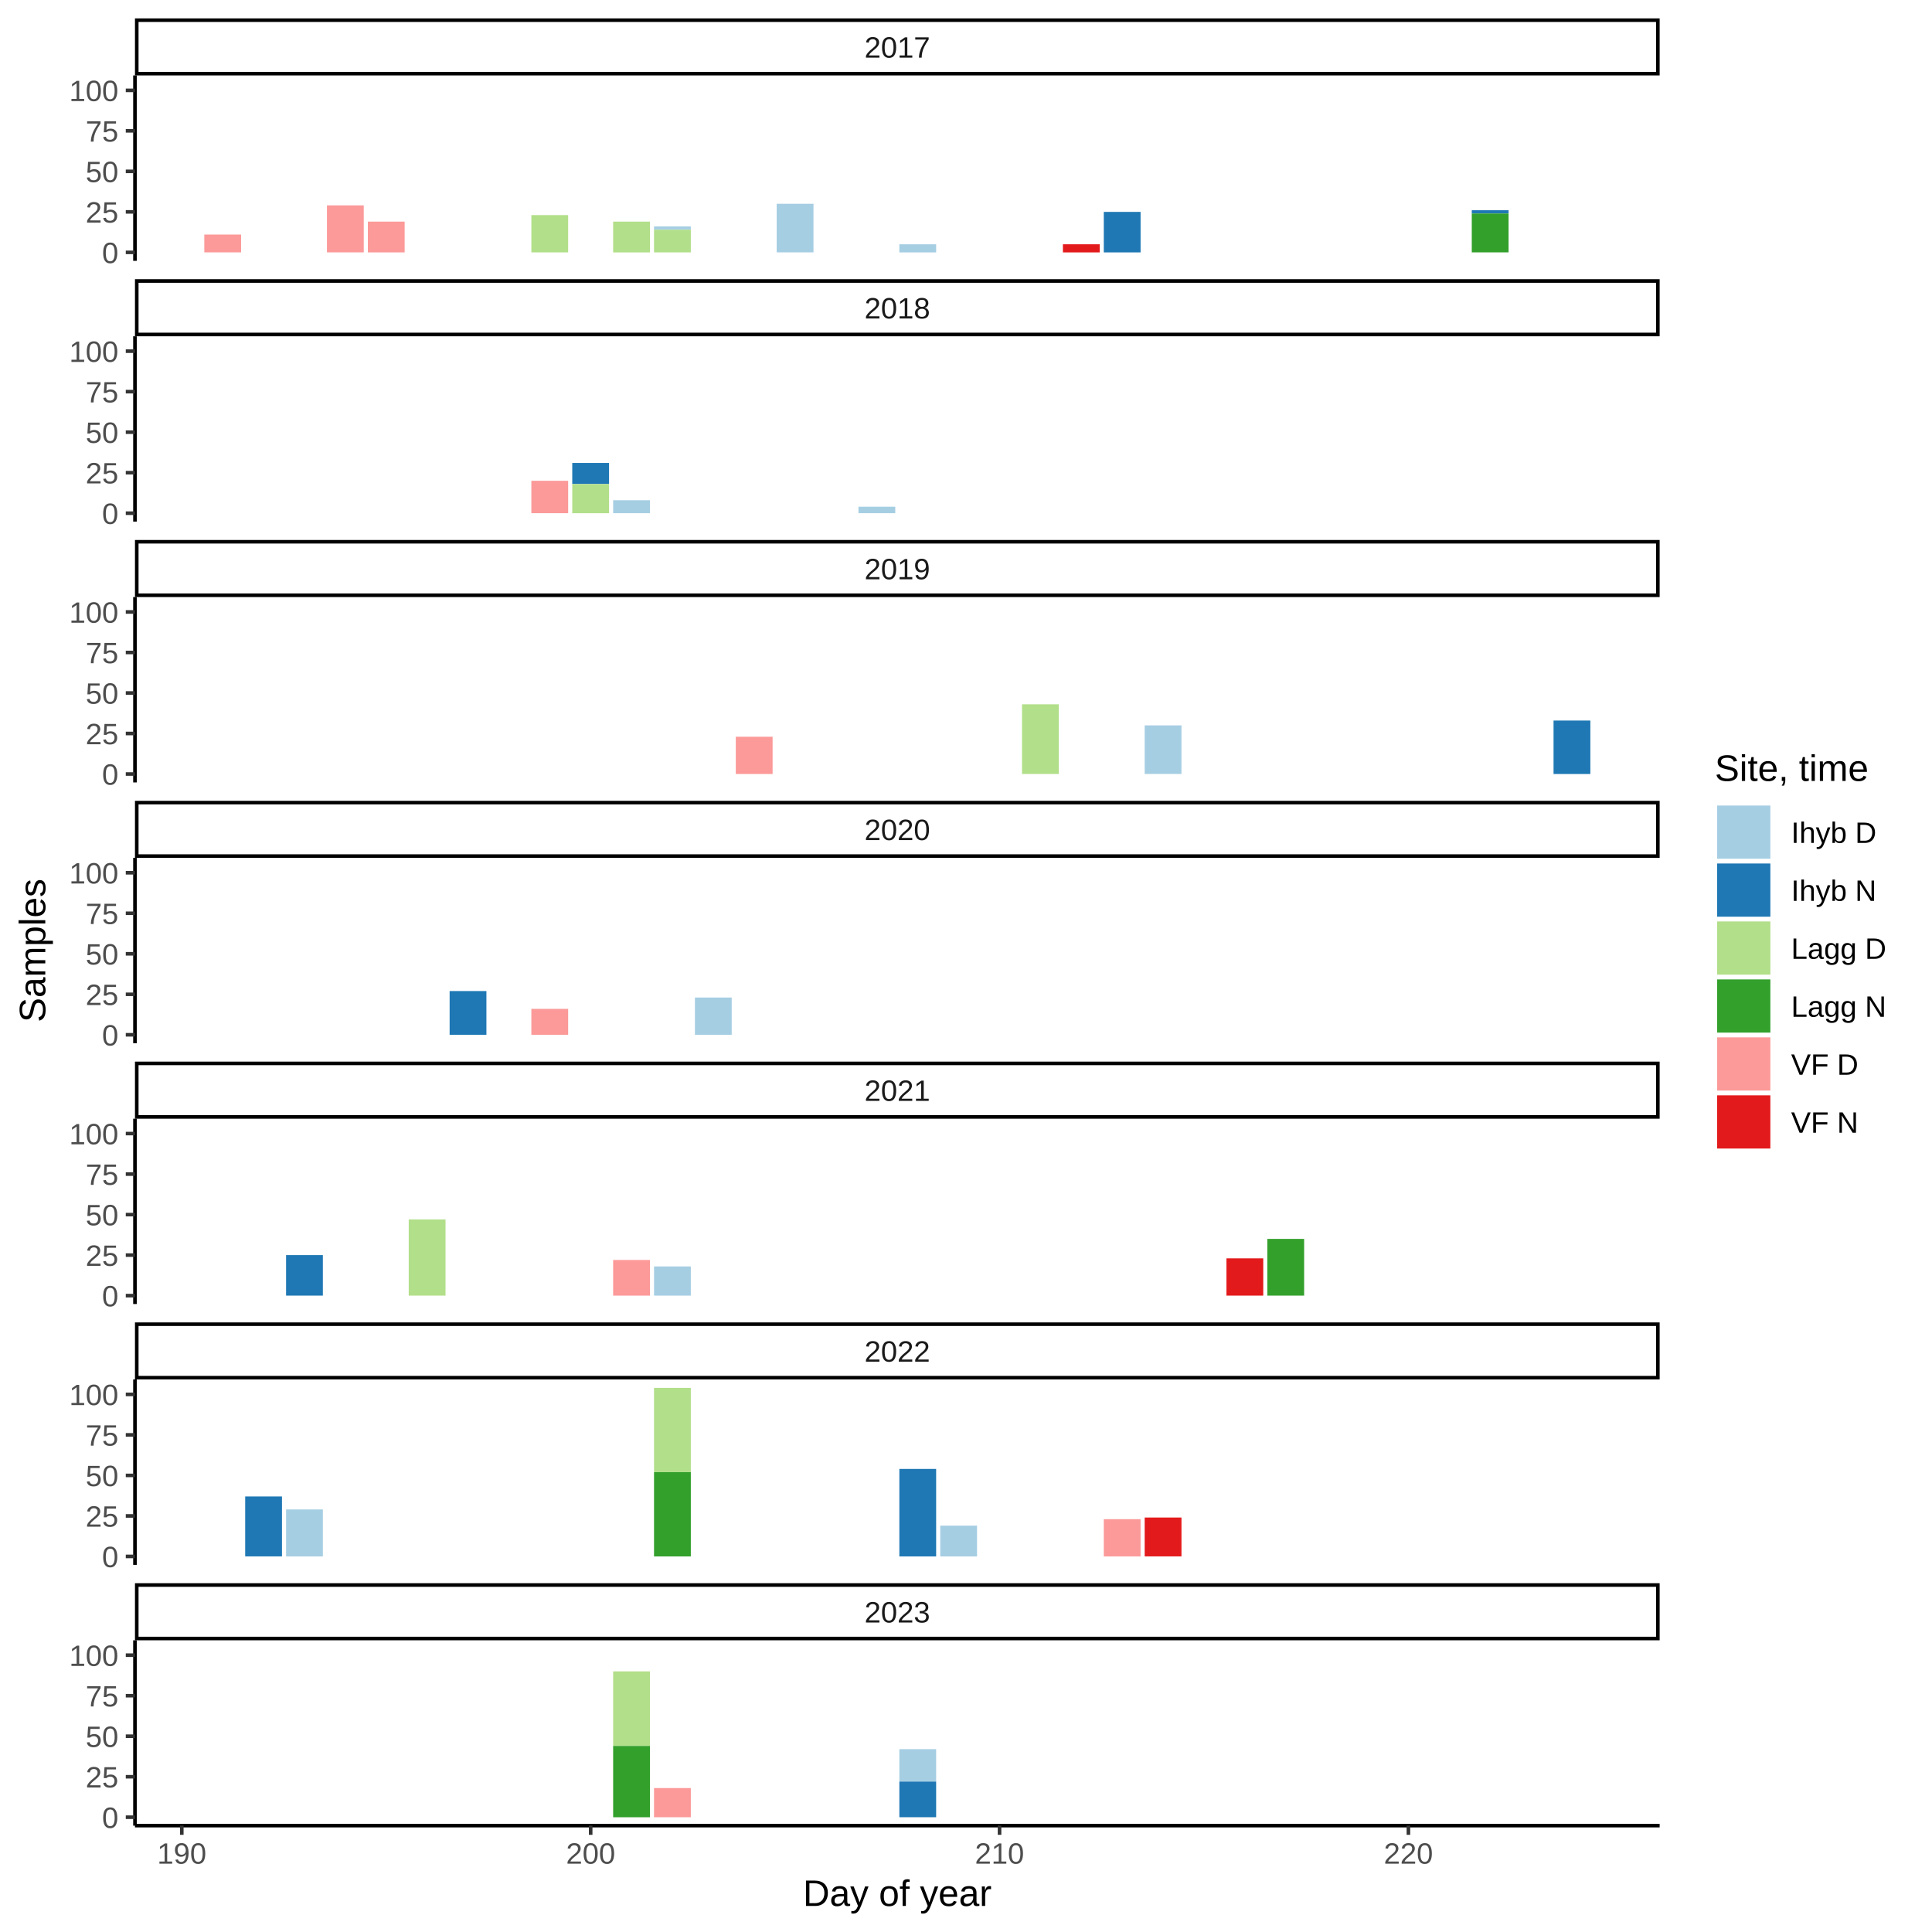
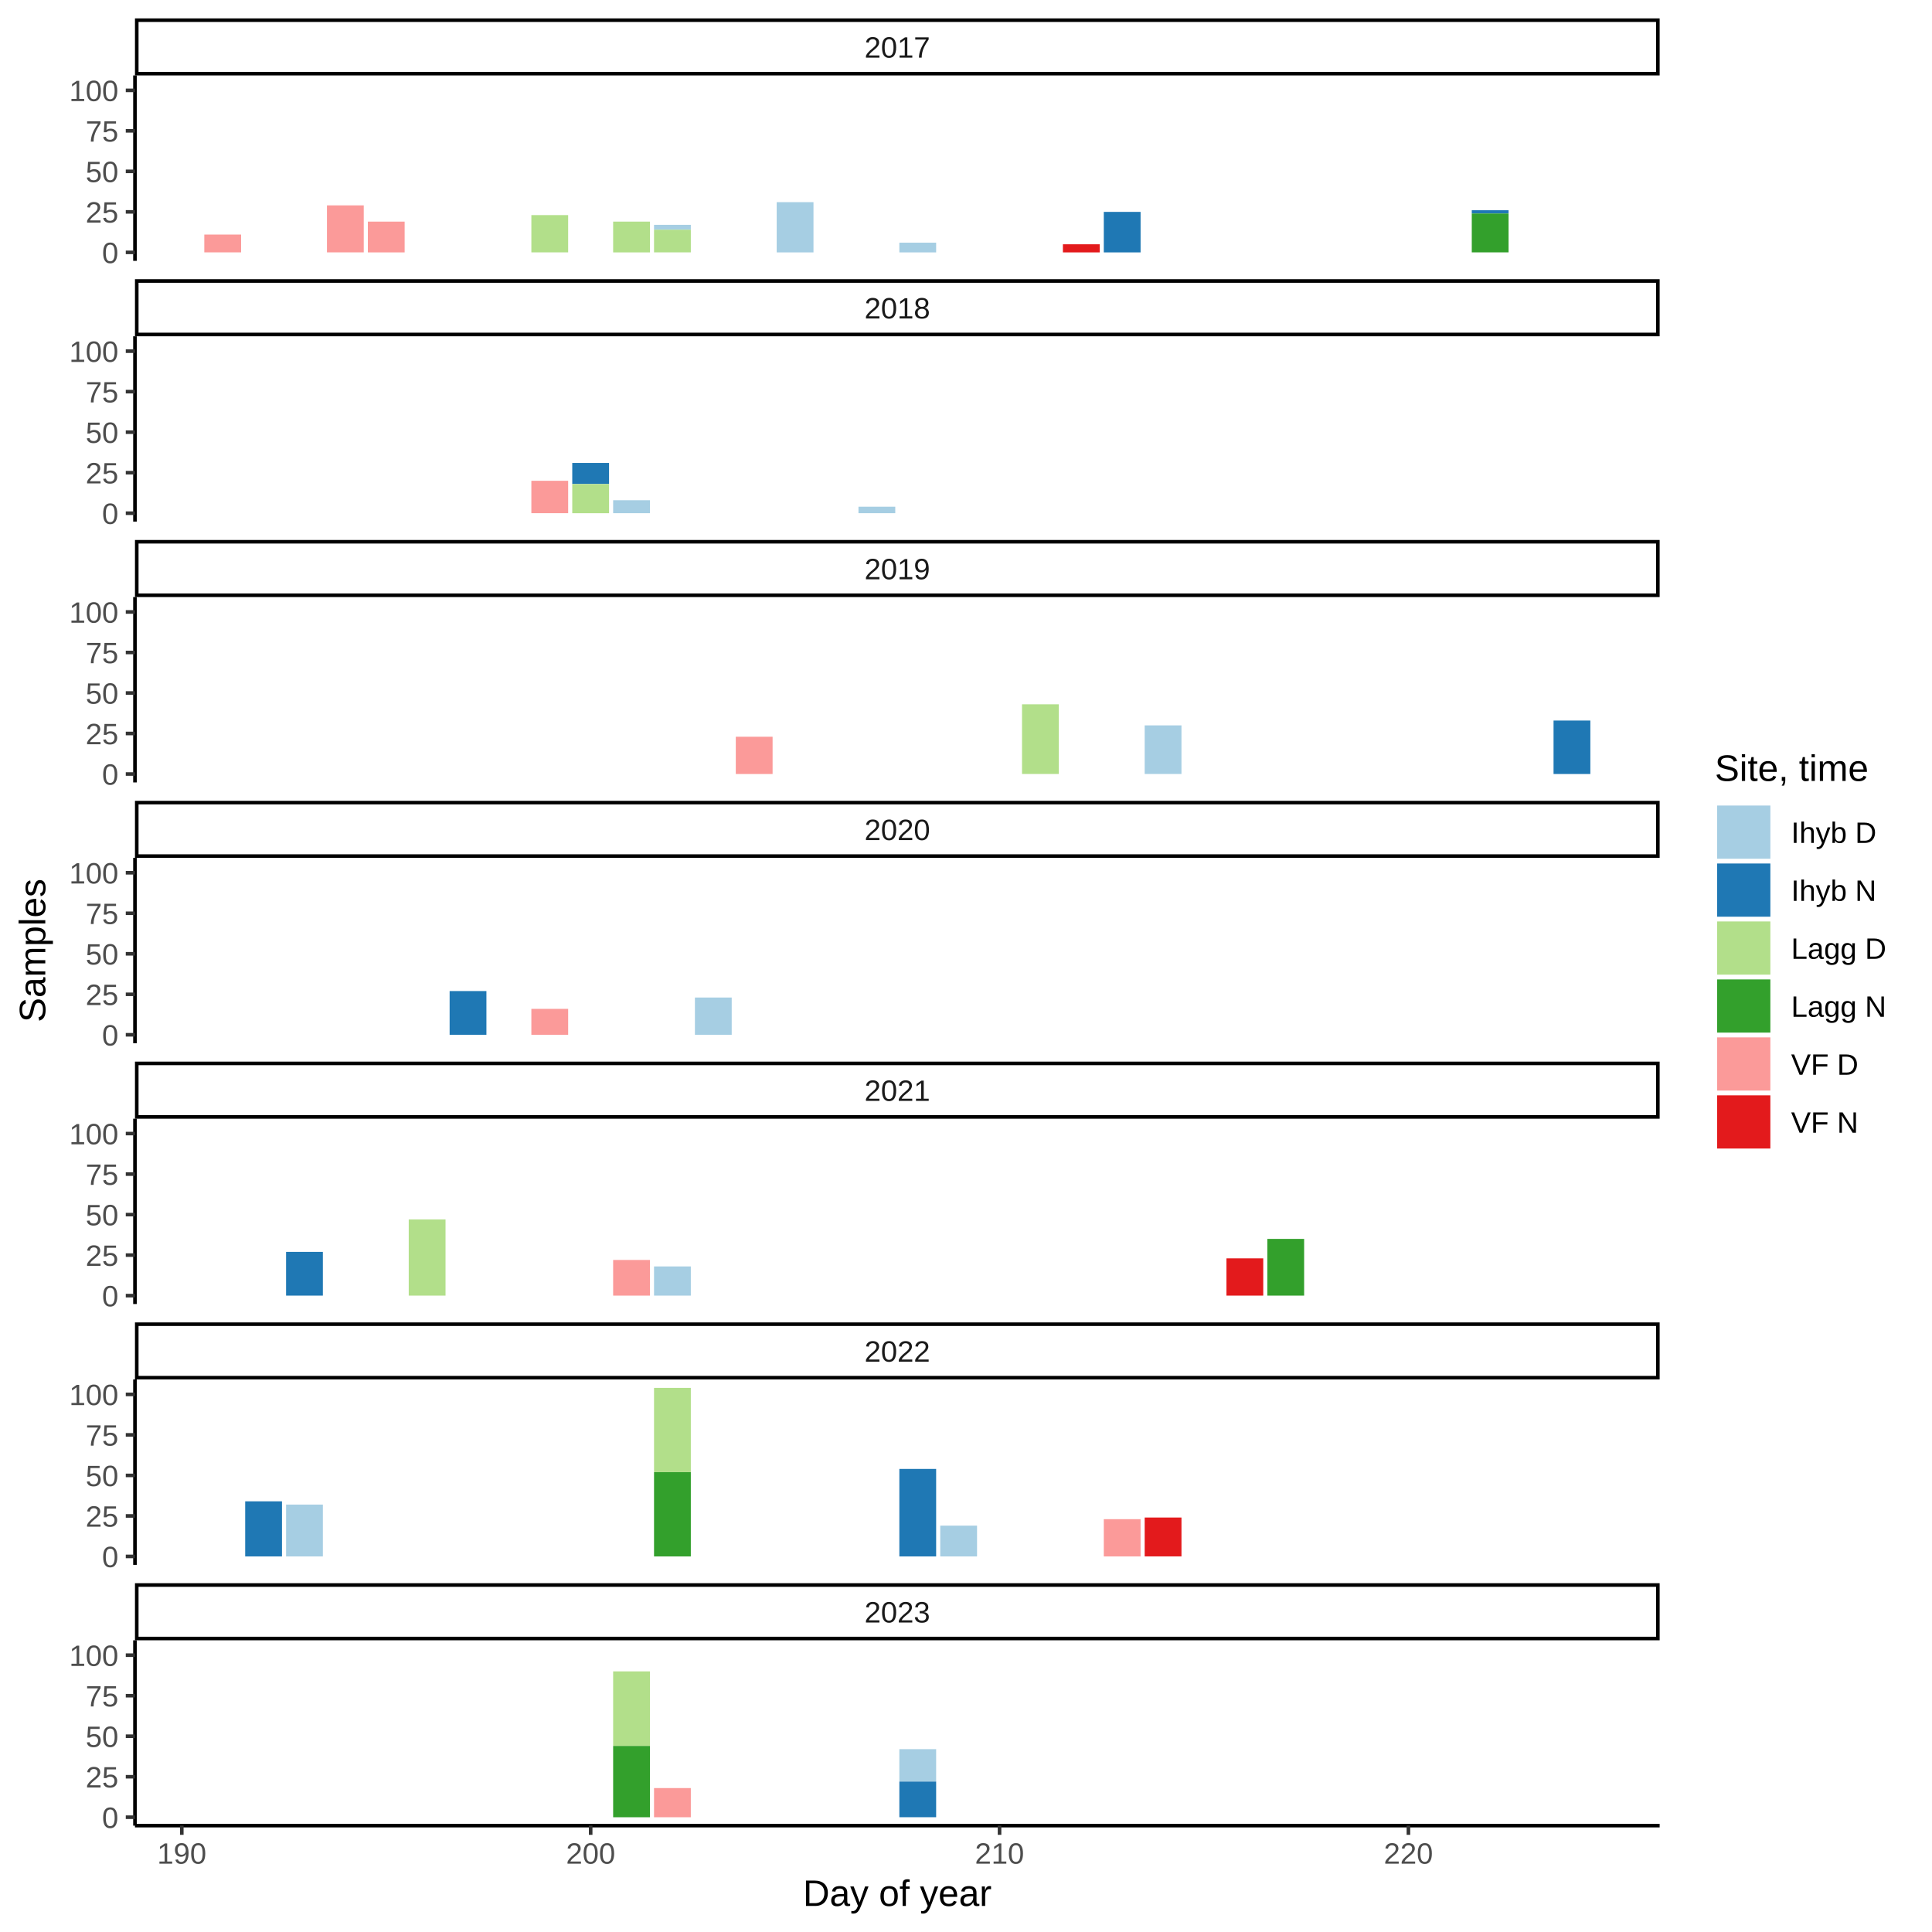
<svg xmlns="http://www.w3.org/2000/svg" class="svglite" width="576.00pt" height="576.00pt" viewBox="0 0 576.00 576.00">
  <defs>
    <style type="text/css">
    .svglite line, .svglite polyline, .svglite polygon, .svglite path, .svglite rect, .svglite circle {
      fill: none;
      stroke: #000000;
      stroke-linecap: round;
      stroke-linejoin: round;
      stroke-miterlimit: 10.00;
    }
    .svglite text {
      white-space: pre;
    }
  </style>
  </defs>
  <rect width="100%" height="100%" style="stroke: none; fill: #FFFFFF;" />
  <defs>
    <clipPath id="cpMC4wMHw1NzYuMDB8MC4wMHw1NzYuMDA=">
      <rect x="0.00" y="0.00" width="576.00" height="576.00" />
    </clipPath>
  </defs>
  <g clip-path="url(#cpMC4wMHw1NzYuMDB8MC4wMHw1NzYuMDA=)">
    <rect x="0.00" y="0.00" width="576.00" height="576.00" style="stroke-width: 1.07; stroke: #FFFFFF; fill: #FFFFFF;" />
  </g>
  <defs>
    <clipPath id="cpNDAuMjR8NDk0LjgwfDIyLjQ5fDc3Ljc2">
      <rect x="40.24" y="22.49" width="454.56" height="55.27" />
    </clipPath>
  </defs>
  <g clip-path="url(#cpNDAuMjR8NDk0LjgwfDIyLjQ5fDc3Ljc2)">
    <rect x="40.24" y="22.49" width="454.56" height="55.27" style="stroke-width: 1.07; stroke: none; fill: #FFFFFF;" />
-     <rect x="194.99" y="67.51" width="10.97" height="0.97" style="stroke-width: 1.07; stroke: none; stroke-linecap: butt; stroke-linejoin: miter; fill: #A6CEE3;" />
-     <rect x="231.56" y="60.75" width="10.97" height="14.49" style="stroke-width: 1.07; stroke: none; stroke-linecap: butt; stroke-linejoin: miter; fill: #A6CEE3;" />
-     <rect x="268.13" y="72.83" width="10.97" height="2.42" style="stroke-width: 1.07; stroke: none; stroke-linecap: butt; stroke-linejoin: miter; fill: #A6CEE3;" />
+     <rect x="194.99" y="67.03" width="10.97" height="1.45" style="stroke-width: 1.07; stroke: none; stroke-linecap: butt; stroke-linejoin: miter; fill: #A6CEE3;" />
+     <rect x="231.56" y="60.27" width="10.97" height="14.98" style="stroke-width: 1.07; stroke: none; stroke-linecap: butt; stroke-linejoin: miter; fill: #A6CEE3;" />
+     <rect x="268.13" y="72.35" width="10.97" height="2.90" style="stroke-width: 1.07; stroke: none; stroke-linecap: butt; stroke-linejoin: miter; fill: #A6CEE3;" />
    <rect x="329.08" y="63.17" width="10.97" height="12.08" style="stroke-width: 1.07; stroke: none; stroke-linecap: butt; stroke-linejoin: miter; fill: #1F78B4;" />
    <rect x="438.79" y="62.68" width="10.97" height="0.97" style="stroke-width: 1.07; stroke: none; stroke-linecap: butt; stroke-linejoin: miter; fill: #1F78B4;" />
    <rect x="158.42" y="64.13" width="10.97" height="11.11" style="stroke-width: 1.07; stroke: none; stroke-linecap: butt; stroke-linejoin: miter; fill: #B2DF8A;" />
    <rect x="182.80" y="66.07" width="10.97" height="9.18" style="stroke-width: 1.07; stroke: none; stroke-linecap: butt; stroke-linejoin: miter; fill: #B2DF8A;" />
    <rect x="194.99" y="68.48" width="10.97" height="6.76" style="stroke-width: 1.07; stroke: none; stroke-linecap: butt; stroke-linejoin: miter; fill: #B2DF8A;" />
    <rect x="438.79" y="63.65" width="10.97" height="11.59" style="stroke-width: 1.07; stroke: none; stroke-linecap: butt; stroke-linejoin: miter; fill: #33A02C;" />
    <rect x="60.91" y="69.93" width="10.97" height="5.31" style="stroke-width: 1.07; stroke: none; stroke-linecap: butt; stroke-linejoin: miter; fill: #FB9A99;" />
    <rect x="97.48" y="61.23" width="10.97" height="14.01" style="stroke-width: 1.07; stroke: none; stroke-linecap: butt; stroke-linejoin: miter; fill: #FB9A99;" />
    <rect x="109.67" y="66.07" width="10.97" height="9.18" style="stroke-width: 1.07; stroke: none; stroke-linecap: butt; stroke-linejoin: miter; fill: #FB9A99;" />
    <rect x="316.89" y="72.83" width="10.97" height="2.42" style="stroke-width: 1.07; stroke: none; stroke-linecap: butt; stroke-linejoin: miter; fill: #E31A1C;" />
  </g>
  <g clip-path="url(#cpMC4wMHw1NzYuMDB8MC4wMHw1NzYuMDA=)">
</g>
  <defs>
    <clipPath id="cpNDAuMjR8NDk0LjgwfDEwMC4yNXwxNTUuNTE=">
      <rect x="40.24" y="100.25" width="454.56" height="55.27" />
    </clipPath>
  </defs>
  <g clip-path="url(#cpNDAuMjR8NDk0LjgwfDEwMC4yNXwxNTUuNTE=)">
    <rect x="40.24" y="100.25" width="454.56" height="55.27" style="stroke-width: 1.07; stroke: none; fill: #FFFFFF;" />
    <rect x="182.80" y="149.14" width="10.97" height="3.86" style="stroke-width: 1.07; stroke: none; stroke-linecap: butt; stroke-linejoin: miter; fill: #A6CEE3;" />
    <rect x="255.94" y="151.07" width="10.97" height="1.93" style="stroke-width: 1.07; stroke: none; stroke-linecap: butt; stroke-linejoin: miter; fill: #A6CEE3;" />
    <rect x="170.61" y="138.02" width="10.97" height="6.28" style="stroke-width: 1.07; stroke: none; stroke-linecap: butt; stroke-linejoin: miter; fill: #1F78B4;" />
    <rect x="170.61" y="144.31" width="10.97" height="8.70" style="stroke-width: 1.07; stroke: none; stroke-linecap: butt; stroke-linejoin: miter; fill: #B2DF8A;" />
    <rect x="158.42" y="143.34" width="10.97" height="9.66" style="stroke-width: 1.07; stroke: none; stroke-linecap: butt; stroke-linejoin: miter; fill: #FB9A99;" />
  </g>
  <g clip-path="url(#cpMC4wMHw1NzYuMDB8MC4wMHw1NzYuMDA=)">
</g>
  <defs>
    <clipPath id="cpNDAuMjR8NDk0LjgwfDE3OC4wMHwyMzMuMjc=">
      <rect x="40.24" y="178.00" width="454.56" height="55.27" />
    </clipPath>
  </defs>
  <g clip-path="url(#cpNDAuMjR8NDk0LjgwfDE3OC4wMHwyMzMuMjc=)">
    <rect x="40.24" y="178.00" width="454.56" height="55.27" style="stroke-width: 1.07; stroke: none; fill: #FFFFFF;" />
    <rect x="341.27" y="216.26" width="10.97" height="14.49" style="stroke-width: 1.07; stroke: none; stroke-linecap: butt; stroke-linejoin: miter; fill: #A6CEE3;" />
    <rect x="463.17" y="214.82" width="10.97" height="15.94" style="stroke-width: 1.07; stroke: none; stroke-linecap: butt; stroke-linejoin: miter; fill: #1F78B4;" />
    <rect x="304.70" y="209.98" width="10.97" height="20.77" style="stroke-width: 1.07; stroke: none; stroke-linecap: butt; stroke-linejoin: miter; fill: #B2DF8A;" />
    <rect x="219.37" y="219.65" width="10.97" height="11.11" style="stroke-width: 1.07; stroke: none; stroke-linecap: butt; stroke-linejoin: miter; fill: #FB9A99;" />
  </g>
  <g clip-path="url(#cpMC4wMHw1NzYuMDB8MC4wMHw1NzYuMDA=)">
</g>
  <defs>
    <clipPath id="cpNDAuMjR8NDk0LjgwfDI1NS43NnwzMTEuMDM=">
      <rect x="40.24" y="255.76" width="454.56" height="55.27" />
    </clipPath>
  </defs>
  <g clip-path="url(#cpNDAuMjR8NDk0LjgwfDI1NS43NnwzMTEuMDM=)">
    <rect x="40.24" y="255.76" width="454.56" height="55.27" style="stroke-width: 1.07; stroke: none; fill: #FFFFFF;" />
    <rect x="207.18" y="297.40" width="10.97" height="11.11" style="stroke-width: 1.07; stroke: none; stroke-linecap: butt; stroke-linejoin: miter; fill: #A6CEE3;" />
    <rect x="134.05" y="295.47" width="10.97" height="13.04" style="stroke-width: 1.07; stroke: none; stroke-linecap: butt; stroke-linejoin: miter; fill: #1F78B4;" />
    <rect x="158.42" y="300.78" width="10.97" height="7.73" style="stroke-width: 1.07; stroke: none; stroke-linecap: butt; stroke-linejoin: miter; fill: #FB9A99;" />
  </g>
  <g clip-path="url(#cpMC4wMHw1NzYuMDB8MC4wMHw1NzYuMDA=)">
</g>
  <defs>
    <clipPath id="cpNDAuMjR8NDk0LjgwfDMzMy41MnwzODguNzg=">
      <rect x="40.24" y="333.52" width="454.56" height="55.27" />
    </clipPath>
  </defs>
  <g clip-path="url(#cpNDAuMjR8NDk0LjgwfDMzMy41MnwzODguNzg=)">
    <rect x="40.24" y="333.52" width="454.56" height="55.27" style="stroke-width: 1.07; stroke: none; fill: #FFFFFF;" />
    <rect x="194.99" y="377.57" width="10.97" height="8.70" style="stroke-width: 1.07; stroke: none; stroke-linecap: butt; stroke-linejoin: miter; fill: #A6CEE3;" />
-     <rect x="85.29" y="374.19" width="10.97" height="12.08" style="stroke-width: 1.07; stroke: none; stroke-linecap: butt; stroke-linejoin: miter; fill: #1F78B4;" />
+     <rect x="85.29" y="373.23" width="10.97" height="13.04" style="stroke-width: 1.07; stroke: none; stroke-linecap: butt; stroke-linejoin: miter; fill: #1F78B4;" />
    <rect x="121.86" y="363.56" width="10.97" height="22.71" style="stroke-width: 1.07; stroke: none; stroke-linecap: butt; stroke-linejoin: miter; fill: #B2DF8A;" />
    <rect x="377.84" y="369.36" width="10.97" height="16.91" style="stroke-width: 1.07; stroke: none; stroke-linecap: butt; stroke-linejoin: miter; fill: #33A02C;" />
    <rect x="182.80" y="375.64" width="10.97" height="10.63" style="stroke-width: 1.07; stroke: none; stroke-linecap: butt; stroke-linejoin: miter; fill: #FB9A99;" />
    <rect x="365.65" y="375.16" width="10.97" height="11.11" style="stroke-width: 1.07; stroke: none; stroke-linecap: butt; stroke-linejoin: miter; fill: #E31A1C;" />
  </g>
  <g clip-path="url(#cpMC4wMHw1NzYuMDB8MC4wMHw1NzYuMDA=)">
</g>
  <defs>
    <clipPath id="cpNDAuMjR8NDk0LjgwfDQxMS4yN3w0NjYuNTQ=">
      <rect x="40.24" y="411.27" width="454.56" height="55.27" />
    </clipPath>
  </defs>
  <g clip-path="url(#cpNDAuMjR8NDk0LjgwfDQxMS4yN3w0NjYuNTQ=)">
    <rect x="40.24" y="411.27" width="454.56" height="55.27" style="stroke-width: 1.07; stroke: none; fill: #FFFFFF;" />
-     <rect x="85.29" y="450.02" width="10.97" height="14.01" style="stroke-width: 1.07; stroke: none; stroke-linecap: butt; stroke-linejoin: miter; fill: #A6CEE3;" />
+     <rect x="85.29" y="448.57" width="10.97" height="15.46" style="stroke-width: 1.07; stroke: none; stroke-linecap: butt; stroke-linejoin: miter; fill: #A6CEE3;" />
    <rect x="280.32" y="454.85" width="10.97" height="9.18" style="stroke-width: 1.07; stroke: none; stroke-linecap: butt; stroke-linejoin: miter; fill: #A6CEE3;" />
-     <rect x="73.10" y="446.15" width="10.97" height="17.87" style="stroke-width: 1.07; stroke: none; stroke-linecap: butt; stroke-linejoin: miter; fill: #1F78B4;" />
+     <rect x="73.10" y="447.60" width="10.97" height="16.43" style="stroke-width: 1.07; stroke: none; stroke-linecap: butt; stroke-linejoin: miter; fill: #1F78B4;" />
    <rect x="268.13" y="437.94" width="10.97" height="26.09" style="stroke-width: 1.07; stroke: none; stroke-linecap: butt; stroke-linejoin: miter; fill: #1F78B4;" />
    <rect x="194.99" y="413.78" width="10.97" height="25.12" style="stroke-width: 1.07; stroke: none; stroke-linecap: butt; stroke-linejoin: miter; fill: #B2DF8A;" />
    <rect x="194.99" y="438.91" width="10.97" height="25.12" style="stroke-width: 1.07; stroke: none; stroke-linecap: butt; stroke-linejoin: miter; fill: #33A02C;" />
    <rect x="329.08" y="452.92" width="10.97" height="11.11" style="stroke-width: 1.07; stroke: none; stroke-linecap: butt; stroke-linejoin: miter; fill: #FB9A99;" />
    <rect x="341.27" y="452.43" width="10.97" height="11.59" style="stroke-width: 1.07; stroke: none; stroke-linecap: butt; stroke-linejoin: miter; fill: #E31A1C;" />
  </g>
  <g clip-path="url(#cpMC4wMHw1NzYuMDB8MC4wMHw1NzYuMDA=)">
</g>
  <defs>
    <clipPath id="cpNDAuMjR8NDk0LjgwfDQ4OS4wM3w1NDQuMjk=">
      <rect x="40.24" y="489.03" width="454.56" height="55.27" />
    </clipPath>
  </defs>
  <g clip-path="url(#cpNDAuMjR8NDk0LjgwfDQ4OS4wM3w1NDQuMjk=)">
    <rect x="40.24" y="489.03" width="454.56" height="55.27" style="stroke-width: 1.07; stroke: none; fill: #FFFFFF;" />
    <rect x="268.13" y="521.49" width="10.97" height="9.66" style="stroke-width: 1.07; stroke: none; stroke-linecap: butt; stroke-linejoin: miter; fill: #A6CEE3;" />
    <rect x="268.13" y="531.15" width="10.97" height="10.63" style="stroke-width: 1.07; stroke: none; stroke-linecap: butt; stroke-linejoin: miter; fill: #1F78B4;" />
    <rect x="182.80" y="498.30" width="10.97" height="22.22" style="stroke-width: 1.07; stroke: none; stroke-linecap: butt; stroke-linejoin: miter; fill: #B2DF8A;" />
    <rect x="182.80" y="520.53" width="10.97" height="21.26" style="stroke-width: 1.07; stroke: none; stroke-linecap: butt; stroke-linejoin: miter; fill: #33A02C;" />
    <rect x="194.99" y="533.09" width="10.97" height="8.70" style="stroke-width: 1.07; stroke: none; stroke-linecap: butt; stroke-linejoin: miter; fill: #FB9A99;" />
  </g>
  <g clip-path="url(#cpMC4wMHw1NzYuMDB8MC4wMHw1NzYuMDA=)">
</g>
  <defs>
    <clipPath id="cpNDAuMjR8NDk0LjgwfDQ3Mi4wMnw0ODkuMDM=">
      <rect x="40.24" y="472.02" width="454.56" height="17.01" />
    </clipPath>
  </defs>
  <g clip-path="url(#cpNDAuMjR8NDk0LjgwfDQ3Mi4wMnw0ODkuMDM=)">
    <rect x="40.24" y="472.02" width="454.56" height="17.01" style="stroke-width: 2.13; fill: #FFFFFF;" />
    <text x="267.52" y="483.73" text-anchor="middle" style="font-size: 8.80px;fill: #1A1A1A; font-family: &quot;Arial&quot;;">2023</text>
  </g>
  <g clip-path="url(#cpMC4wMHw1NzYuMDB8MC4wMHw1NzYuMDA=)">
</g>
  <defs>
    <clipPath id="cpNDAuMjR8NDk0LjgwfDM5NC4yNnw0MTEuMjc=">
      <rect x="40.24" y="394.26" width="454.56" height="17.01" />
    </clipPath>
  </defs>
  <g clip-path="url(#cpNDAuMjR8NDk0LjgwfDM5NC4yNnw0MTEuMjc=)">
    <rect x="40.24" y="394.26" width="454.56" height="17.01" style="stroke-width: 2.13; fill: #FFFFFF;" />
    <text x="267.52" y="405.97" text-anchor="middle" style="font-size: 8.80px;fill: #1A1A1A; font-family: &quot;Arial&quot;;">2022</text>
  </g>
  <g clip-path="url(#cpMC4wMHw1NzYuMDB8MC4wMHw1NzYuMDA=)">
</g>
  <defs>
    <clipPath id="cpNDAuMjR8NDk0LjgwfDMxNi41MXwzMzMuNTI=">
      <rect x="40.24" y="316.51" width="454.56" height="17.01" />
    </clipPath>
  </defs>
  <g clip-path="url(#cpNDAuMjR8NDk0LjgwfDMxNi41MXwzMzMuNTI=)">
    <rect x="40.24" y="316.51" width="454.56" height="17.01" style="stroke-width: 2.13; fill: #FFFFFF;" />
    <text x="267.52" y="328.22" text-anchor="middle" style="font-size: 8.80px;fill: #1A1A1A; font-family: &quot;Arial&quot;;">2021</text>
  </g>
  <g clip-path="url(#cpMC4wMHw1NzYuMDB8MC4wMHw1NzYuMDA=)">
</g>
  <defs>
    <clipPath id="cpNDAuMjR8NDk0LjgwfDIzOC43NXwyNTUuNzY=">
      <rect x="40.24" y="238.75" width="454.56" height="17.01" />
    </clipPath>
  </defs>
  <g clip-path="url(#cpNDAuMjR8NDk0LjgwfDIzOC43NXwyNTUuNzY=)">
    <rect x="40.24" y="238.75" width="454.56" height="17.01" style="stroke-width: 2.13; fill: #FFFFFF;" />
    <text x="267.52" y="250.46" text-anchor="middle" style="font-size: 8.80px;fill: #1A1A1A; font-family: &quot;Arial&quot;;">2020</text>
  </g>
  <g clip-path="url(#cpMC4wMHw1NzYuMDB8MC4wMHw1NzYuMDA=)">
</g>
  <defs>
    <clipPath id="cpNDAuMjR8NDk0LjgwfDE2MC45OXwxNzguMDA=">
      <rect x="40.24" y="160.99" width="454.56" height="17.01" />
    </clipPath>
  </defs>
  <g clip-path="url(#cpNDAuMjR8NDk0LjgwfDE2MC45OXwxNzguMDA=)">
    <rect x="40.24" y="160.99" width="454.56" height="17.01" style="stroke-width: 2.13; fill: #FFFFFF;" />
    <text x="267.52" y="172.71" text-anchor="middle" style="font-size: 8.80px;fill: #1A1A1A; font-family: &quot;Arial&quot;;">2019</text>
  </g>
  <g clip-path="url(#cpMC4wMHw1NzYuMDB8MC4wMHw1NzYuMDA=)">
</g>
  <defs>
    <clipPath id="cpNDAuMjR8NDk0LjgwfDgzLjI0fDEwMC4yNQ==">
      <rect x="40.24" y="83.24" width="454.56" height="17.01" />
    </clipPath>
  </defs>
  <g clip-path="url(#cpNDAuMjR8NDk0LjgwfDgzLjI0fDEwMC4yNQ==)">
    <rect x="40.24" y="83.24" width="454.56" height="17.01" style="stroke-width: 2.13; fill: #FFFFFF;" />
    <text x="267.52" y="94.95" text-anchor="middle" style="font-size: 8.80px;fill: #1A1A1A; font-family: &quot;Arial&quot;;">2018</text>
  </g>
  <g clip-path="url(#cpMC4wMHw1NzYuMDB8MC4wMHw1NzYuMDA=)">
</g>
  <defs>
    <clipPath id="cpNDAuMjR8NDk0LjgwfDUuNDh8MjIuNDk=">
      <rect x="40.24" y="5.48" width="454.56" height="17.01" />
    </clipPath>
  </defs>
  <g clip-path="url(#cpNDAuMjR8NDk0LjgwfDUuNDh8MjIuNDk=)">
    <rect x="40.24" y="5.48" width="454.56" height="17.01" style="stroke-width: 2.13; fill: #FFFFFF;" />
    <text x="267.52" y="17.19" text-anchor="middle" style="font-size: 8.80px;fill: #1A1A1A; font-family: &quot;Arial&quot;;">2017</text>
  </g>
  <g clip-path="url(#cpMC4wMHw1NzYuMDB8MC4wMHw1NzYuMDA=)">
    <polyline points="40.24,544.29 494.80,544.29 " style="stroke-width: 1.07; stroke-linecap: butt;" />
    <polyline points="54.20,547.03 54.20,544.29 " style="stroke-width: 1.07; stroke: #333333; stroke-linecap: butt;" />
    <polyline points="176.10,547.03 176.10,544.29 " style="stroke-width: 1.07; stroke: #333333; stroke-linecap: butt;" />
    <polyline points="298.00,547.03 298.00,544.29 " style="stroke-width: 1.07; stroke: #333333; stroke-linecap: butt;" />
    <polyline points="419.90,547.03 419.90,544.29 " style="stroke-width: 1.07; stroke: #333333; stroke-linecap: butt;" />
    <text x="54.20" y="555.64" text-anchor="middle" style="font-size: 8.80px;fill: #4D4D4D; font-family: &quot;Arial&quot;;">190</text>
    <text x="176.10" y="555.64" text-anchor="middle" style="font-size: 8.80px;fill: #4D4D4D; font-family: &quot;Arial&quot;;">200</text>
    <text x="298.00" y="555.64" text-anchor="middle" style="font-size: 8.80px;fill: #4D4D4D; font-family: &quot;Arial&quot;;">210</text>
    <text x="419.90" y="555.64" text-anchor="middle" style="font-size: 8.80px;fill: #4D4D4D; font-family: &quot;Arial&quot;;">220</text>
    <polyline points="40.24,77.76 40.24,22.49 " style="stroke-width: 1.07; stroke-linecap: butt;" />
    <text x="35.31" y="78.45" text-anchor="end" style="font-size: 8.80px;fill: #4D4D4D; font-family: &quot;Arial&quot;;">0</text>
    <text x="35.31" y="66.37" text-anchor="end" style="font-size: 8.80px;fill: #4D4D4D; font-family: &quot;Arial&quot;;">25</text>
    <text x="35.31" y="54.30" text-anchor="end" style="font-size: 8.80px;fill: #4D4D4D; font-family: &quot;Arial&quot;;">50</text>
    <text x="35.31" y="42.22" text-anchor="end" style="font-size: 8.80px;fill: #4D4D4D; font-family: &quot;Arial&quot;;">75</text>
    <text x="35.31" y="30.14" text-anchor="end" style="font-size: 8.80px;fill: #4D4D4D; font-family: &quot;Arial&quot;;">100</text>
    <polyline points="37.50,75.24 40.24,75.24 " style="stroke-width: 1.07; stroke: #333333; stroke-linecap: butt;" />
    <polyline points="37.50,63.17 40.24,63.17 " style="stroke-width: 1.07; stroke: #333333; stroke-linecap: butt;" />
    <polyline points="37.50,51.09 40.24,51.09 " style="stroke-width: 1.07; stroke: #333333; stroke-linecap: butt;" />
    <polyline points="37.50,39.01 40.24,39.01 " style="stroke-width: 1.07; stroke: #333333; stroke-linecap: butt;" />
    <polyline points="37.50,26.94 40.24,26.94 " style="stroke-width: 1.07; stroke: #333333; stroke-linecap: butt;" />
    <polyline points="40.24,155.51 40.24,100.25 " style="stroke-width: 1.07; stroke-linecap: butt;" />
    <text x="35.31" y="156.21" text-anchor="end" style="font-size: 8.80px;fill: #4D4D4D; font-family: &quot;Arial&quot;;">0</text>
    <text x="35.31" y="144.13" text-anchor="end" style="font-size: 8.80px;fill: #4D4D4D; font-family: &quot;Arial&quot;;">25</text>
    <text x="35.31" y="132.05" text-anchor="end" style="font-size: 8.80px;fill: #4D4D4D; font-family: &quot;Arial&quot;;">50</text>
    <text x="35.31" y="119.98" text-anchor="end" style="font-size: 8.80px;fill: #4D4D4D; font-family: &quot;Arial&quot;;">75</text>
    <text x="35.31" y="107.90" text-anchor="end" style="font-size: 8.80px;fill: #4D4D4D; font-family: &quot;Arial&quot;;">100</text>
    <polyline points="37.50,153.00 40.24,153.00 " style="stroke-width: 1.07; stroke: #333333; stroke-linecap: butt;" />
    <polyline points="37.50,140.92 40.24,140.92 " style="stroke-width: 1.07; stroke: #333333; stroke-linecap: butt;" />
    <polyline points="37.50,128.85 40.24,128.85 " style="stroke-width: 1.07; stroke: #333333; stroke-linecap: butt;" />
    <polyline points="37.50,116.77 40.24,116.77 " style="stroke-width: 1.07; stroke: #333333; stroke-linecap: butt;" />
    <polyline points="37.50,104.69 40.24,104.69 " style="stroke-width: 1.07; stroke: #333333; stroke-linecap: butt;" />
    <polyline points="40.24,233.27 40.24,178.00 " style="stroke-width: 1.07; stroke-linecap: butt;" />
    <text x="35.31" y="233.96" text-anchor="end" style="font-size: 8.80px;fill: #4D4D4D; font-family: &quot;Arial&quot;;">0</text>
    <text x="35.31" y="221.89" text-anchor="end" style="font-size: 8.80px;fill: #4D4D4D; font-family: &quot;Arial&quot;;">25</text>
    <text x="35.31" y="209.81" text-anchor="end" style="font-size: 8.80px;fill: #4D4D4D; font-family: &quot;Arial&quot;;">50</text>
    <text x="35.31" y="197.73" text-anchor="end" style="font-size: 8.80px;fill: #4D4D4D; font-family: &quot;Arial&quot;;">75</text>
    <text x="35.31" y="185.66" text-anchor="end" style="font-size: 8.80px;fill: #4D4D4D; font-family: &quot;Arial&quot;;">100</text>
    <polyline points="37.50,230.76 40.24,230.76 " style="stroke-width: 1.07; stroke: #333333; stroke-linecap: butt;" />
    <polyline points="37.50,218.68 40.24,218.68 " style="stroke-width: 1.07; stroke: #333333; stroke-linecap: butt;" />
    <polyline points="37.50,206.60 40.24,206.60 " style="stroke-width: 1.07; stroke: #333333; stroke-linecap: butt;" />
    <polyline points="37.50,194.53 40.24,194.53 " style="stroke-width: 1.07; stroke: #333333; stroke-linecap: butt;" />
    <polyline points="37.50,182.45 40.24,182.45 " style="stroke-width: 1.07; stroke: #333333; stroke-linecap: butt;" />
    <polyline points="40.24,311.03 40.24,255.76 " style="stroke-width: 1.07; stroke-linecap: butt;" />
    <text x="35.31" y="311.72" text-anchor="end" style="font-size: 8.80px;fill: #4D4D4D; font-family: &quot;Arial&quot;;">0</text>
    <text x="35.31" y="299.64" text-anchor="end" style="font-size: 8.80px;fill: #4D4D4D; font-family: &quot;Arial&quot;;">25</text>
    <text x="35.31" y="287.57" text-anchor="end" style="font-size: 8.80px;fill: #4D4D4D; font-family: &quot;Arial&quot;;">50</text>
    <text x="35.31" y="275.49" text-anchor="end" style="font-size: 8.80px;fill: #4D4D4D; font-family: &quot;Arial&quot;;">75</text>
    <text x="35.31" y="263.41" text-anchor="end" style="font-size: 8.80px;fill: #4D4D4D; font-family: &quot;Arial&quot;;">100</text>
    <polyline points="37.50,308.51 40.24,308.51 " style="stroke-width: 1.07; stroke: #333333; stroke-linecap: butt;" />
    <polyline points="37.50,296.44 40.24,296.44 " style="stroke-width: 1.07; stroke: #333333; stroke-linecap: butt;" />
    <polyline points="37.50,284.36 40.24,284.36 " style="stroke-width: 1.07; stroke: #333333; stroke-linecap: butt;" />
    <polyline points="37.50,272.28 40.24,272.28 " style="stroke-width: 1.07; stroke: #333333; stroke-linecap: butt;" />
    <polyline points="37.50,260.20 40.24,260.20 " style="stroke-width: 1.07; stroke: #333333; stroke-linecap: butt;" />
    <polyline points="40.24,388.78 40.24,333.52 " style="stroke-width: 1.07; stroke-linecap: butt;" />
    <text x="35.31" y="389.48" text-anchor="end" style="font-size: 8.80px;fill: #4D4D4D; font-family: &quot;Arial&quot;;">0</text>
    <text x="35.31" y="377.40" text-anchor="end" style="font-size: 8.80px;fill: #4D4D4D; font-family: &quot;Arial&quot;;">25</text>
    <text x="35.31" y="365.32" text-anchor="end" style="font-size: 8.80px;fill: #4D4D4D; font-family: &quot;Arial&quot;;">50</text>
    <text x="35.31" y="353.25" text-anchor="end" style="font-size: 8.80px;fill: #4D4D4D; font-family: &quot;Arial&quot;;">75</text>
    <text x="35.31" y="341.17" text-anchor="end" style="font-size: 8.80px;fill: #4D4D4D; font-family: &quot;Arial&quot;;">100</text>
    <polyline points="37.50,386.27 40.24,386.27 " style="stroke-width: 1.07; stroke: #333333; stroke-linecap: butt;" />
    <polyline points="37.50,374.19 40.24,374.19 " style="stroke-width: 1.07; stroke: #333333; stroke-linecap: butt;" />
    <polyline points="37.50,362.12 40.24,362.12 " style="stroke-width: 1.07; stroke: #333333; stroke-linecap: butt;" />
    <polyline points="37.50,350.04 40.24,350.04 " style="stroke-width: 1.07; stroke: #333333; stroke-linecap: butt;" />
    <polyline points="37.50,337.96 40.24,337.96 " style="stroke-width: 1.07; stroke: #333333; stroke-linecap: butt;" />
    <polyline points="40.24,466.54 40.24,411.27 " style="stroke-width: 1.07; stroke-linecap: butt;" />
    <text x="35.31" y="467.23" text-anchor="end" style="font-size: 8.80px;fill: #4D4D4D; font-family: &quot;Arial&quot;;">0</text>
    <text x="35.31" y="455.16" text-anchor="end" style="font-size: 8.80px;fill: #4D4D4D; font-family: &quot;Arial&quot;;">25</text>
    <text x="35.31" y="443.08" text-anchor="end" style="font-size: 8.80px;fill: #4D4D4D; font-family: &quot;Arial&quot;;">50</text>
    <text x="35.31" y="431.00" text-anchor="end" style="font-size: 8.80px;fill: #4D4D4D; font-family: &quot;Arial&quot;;">75</text>
    <text x="35.31" y="418.92" text-anchor="end" style="font-size: 8.80px;fill: #4D4D4D; font-family: &quot;Arial&quot;;">100</text>
    <polyline points="37.50,464.03 40.24,464.03 " style="stroke-width: 1.07; stroke: #333333; stroke-linecap: butt;" />
    <polyline points="37.50,451.95 40.24,451.95 " style="stroke-width: 1.07; stroke: #333333; stroke-linecap: butt;" />
    <polyline points="37.50,439.87 40.24,439.87 " style="stroke-width: 1.07; stroke: #333333; stroke-linecap: butt;" />
    <polyline points="37.50,427.79 40.24,427.79 " style="stroke-width: 1.07; stroke: #333333; stroke-linecap: butt;" />
    <polyline points="37.50,415.72 40.24,415.72 " style="stroke-width: 1.07; stroke: #333333; stroke-linecap: butt;" />
    <polyline points="40.24,544.29 40.24,489.03 " style="stroke-width: 1.07; stroke-linecap: butt;" />
    <text x="35.31" y="544.99" text-anchor="end" style="font-size: 8.80px;fill: #4D4D4D; font-family: &quot;Arial&quot;;">0</text>
    <text x="35.31" y="532.91" text-anchor="end" style="font-size: 8.80px;fill: #4D4D4D; font-family: &quot;Arial&quot;;">25</text>
    <text x="35.31" y="520.84" text-anchor="end" style="font-size: 8.80px;fill: #4D4D4D; font-family: &quot;Arial&quot;;">50</text>
    <text x="35.31" y="508.76" text-anchor="end" style="font-size: 8.80px;fill: #4D4D4D; font-family: &quot;Arial&quot;;">75</text>
    <text x="35.31" y="496.68" text-anchor="end" style="font-size: 8.80px;fill: #4D4D4D; font-family: &quot;Arial&quot;;">100</text>
    <polyline points="37.50,541.78 40.24,541.78 " style="stroke-width: 1.07; stroke: #333333; stroke-linecap: butt;" />
    <polyline points="37.50,529.71 40.24,529.71 " style="stroke-width: 1.07; stroke: #333333; stroke-linecap: butt;" />
    <polyline points="37.50,517.63 40.24,517.63 " style="stroke-width: 1.07; stroke: #333333; stroke-linecap: butt;" />
    <polyline points="37.50,505.55 40.24,505.55 " style="stroke-width: 1.07; stroke: #333333; stroke-linecap: butt;" />
    <polyline points="37.50,493.47 40.24,493.47 " style="stroke-width: 1.07; stroke: #333333; stroke-linecap: butt;" />
    <text x="267.52" y="568.23" text-anchor="middle" style="font-size: 11.00px; font-family: &quot;Arial&quot;;">Day of year</text>
    <text transform="translate(13.50,283.39) rotate(-90)" text-anchor="middle" style="font-size: 11.00px; font-family: &quot;Arial&quot;;">Samples</text>
    <rect x="505.76" y="218.18" width="64.76" height="130.43" style="stroke-width: 1.07; stroke: none; fill: #FFFFFF;" />
    <text x="511.24" y="232.82" style="font-size: 11.00px; font-family: &quot;Arial&quot;;">Site, time</text>
    <rect x="511.24" y="239.45" width="17.28" height="17.28" style="stroke-width: 1.07; stroke: none; fill: #FFFFFF;" />
    <rect x="511.95" y="240.16" width="15.86" height="15.86" style="stroke-width: 1.07; stroke: none; stroke-linecap: butt; stroke-linejoin: miter; fill: #A6CEE3;" />
    <rect x="511.24" y="256.73" width="17.28" height="17.28" style="stroke-width: 1.07; stroke: none; fill: #FFFFFF;" />
    <rect x="511.95" y="257.44" width="15.86" height="15.86" style="stroke-width: 1.07; stroke: none; stroke-linecap: butt; stroke-linejoin: miter; fill: #1F78B4;" />
    <rect x="511.24" y="274.01" width="17.28" height="17.28" style="stroke-width: 1.07; stroke: none; fill: #FFFFFF;" />
    <rect x="511.95" y="274.72" width="15.86" height="15.86" style="stroke-width: 1.07; stroke: none; stroke-linecap: butt; stroke-linejoin: miter; fill: #B2DF8A;" />
    <rect x="511.24" y="291.29" width="17.28" height="17.28" style="stroke-width: 1.07; stroke: none; fill: #FFFFFF;" />
    <rect x="511.95" y="292.00" width="15.86" height="15.86" style="stroke-width: 1.07; stroke: none; stroke-linecap: butt; stroke-linejoin: miter; fill: #33A02C;" />
    <rect x="511.24" y="308.57" width="17.28" height="17.28" style="stroke-width: 1.07; stroke: none; fill: #FFFFFF;" />
    <rect x="511.95" y="309.28" width="15.86" height="15.86" style="stroke-width: 1.07; stroke: none; stroke-linecap: butt; stroke-linejoin: miter; fill: #FB9A99;" />
    <rect x="511.24" y="325.85" width="17.28" height="17.28" style="stroke-width: 1.07; stroke: none; fill: #FFFFFF;" />
    <rect x="511.95" y="326.56" width="15.86" height="15.86" style="stroke-width: 1.07; stroke: none; stroke-linecap: butt; stroke-linejoin: miter; fill: #E31A1C;" />
    <text x="534.00" y="251.30" style="font-size: 8.80px; font-family: &quot;Arial&quot;;">Ihyb D</text>
    <text x="534.00" y="268.58" style="font-size: 8.80px; font-family: &quot;Arial&quot;;">Ihyb N</text>
    <text x="534.00" y="285.86" style="font-size: 8.80px; font-family: &quot;Arial&quot;;">Lagg D</text>
    <text x="534.00" y="303.14" style="font-size: 8.80px; font-family: &quot;Arial&quot;;">Lagg N</text>
    <text x="534.00" y="320.42" style="font-size: 8.80px; font-family: &quot;Arial&quot;;">VF D</text>
    <text x="534.00" y="337.70" style="font-size: 8.80px; font-family: &quot;Arial&quot;;">VF N</text>
  </g>
</svg>
